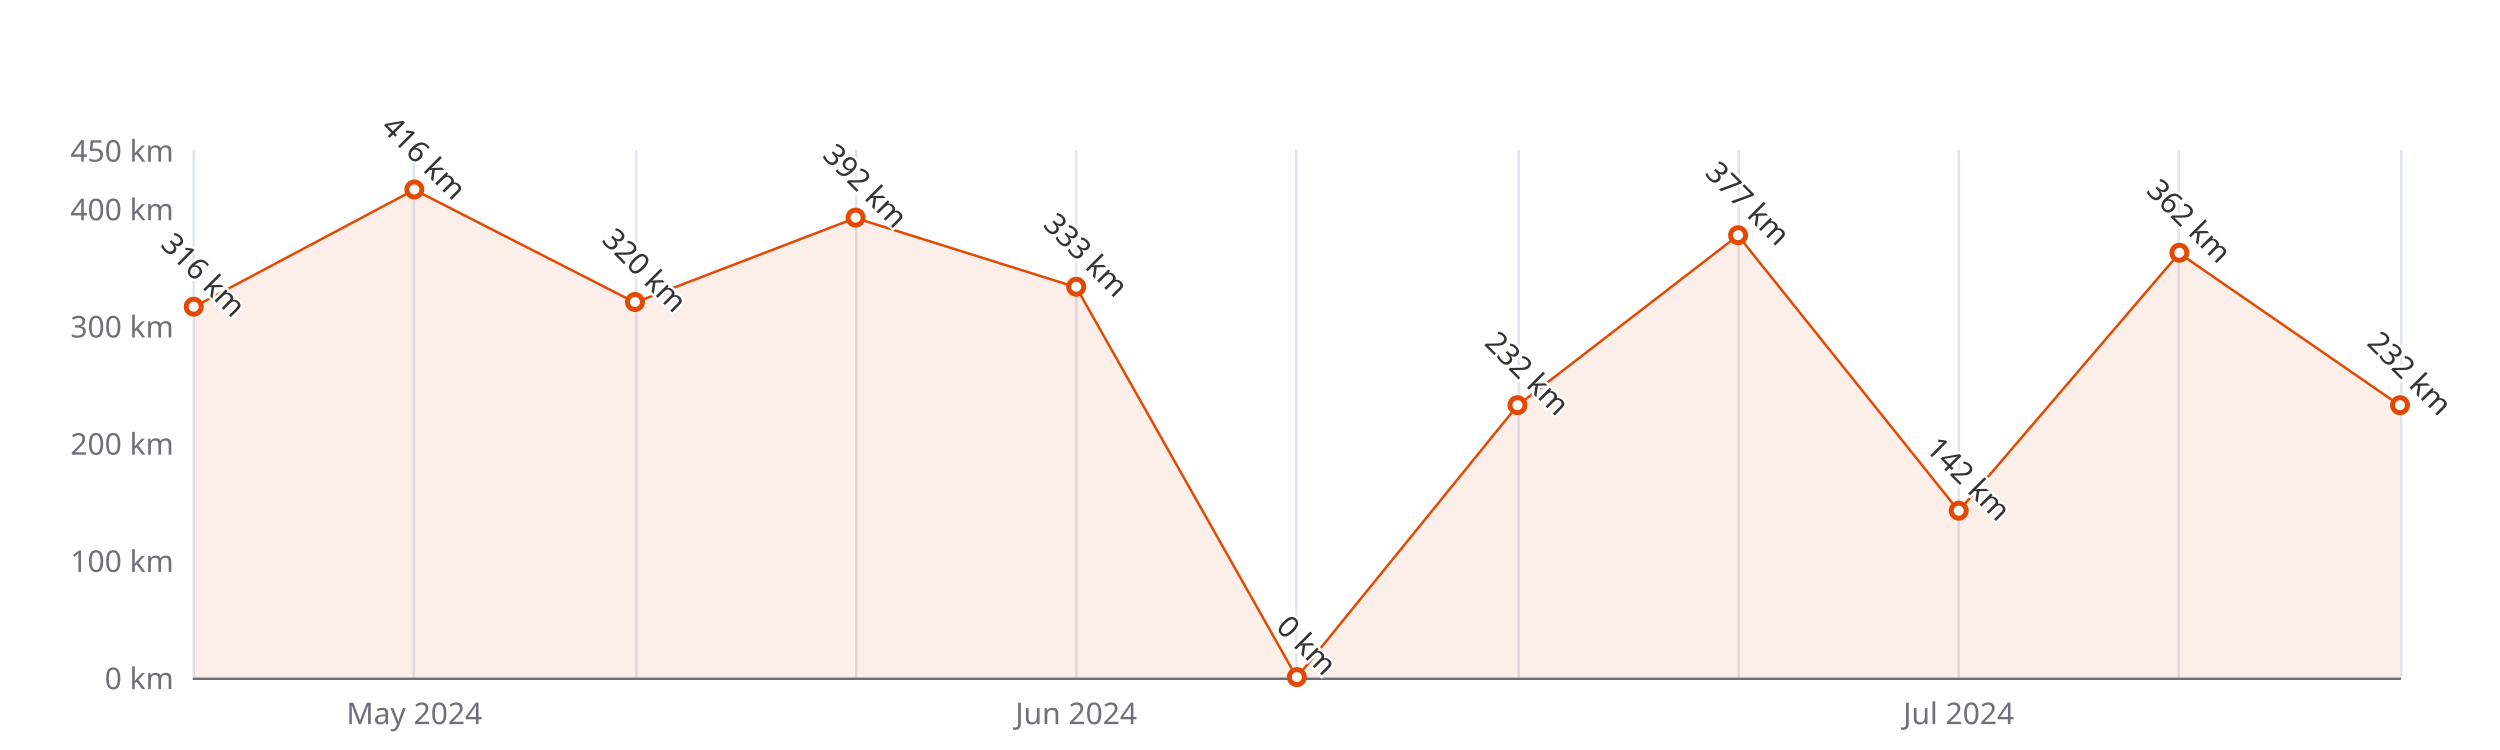
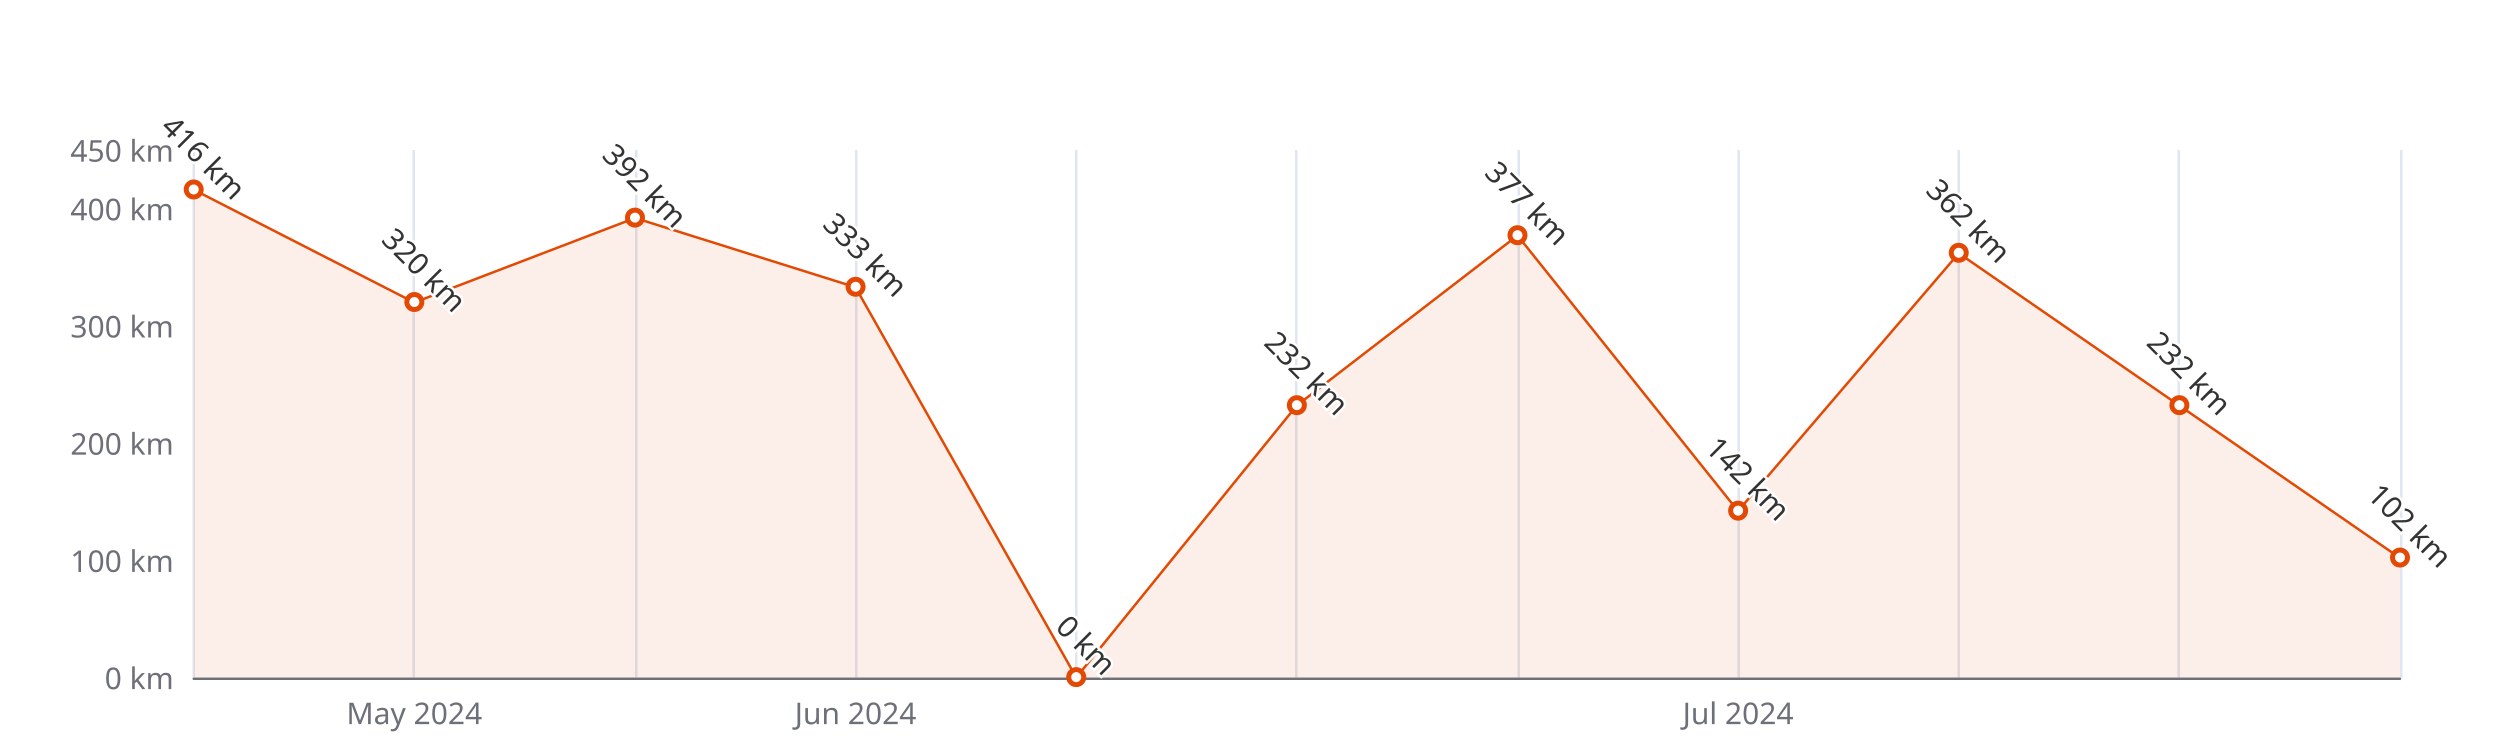
<svg xmlns="http://www.w3.org/2000/svg" width="1000" height="300" version="1.1" baseProfile="full" viewBox="0 0 1000 300">
  <rect width="1000" height="300" x="0" y="0" id="0" fill="#ffffff" />
  <path d="M77.5 60L77.5 271" fill="none" stroke="#E0E6F1" />
  <path d="M165.5 60L165.5 271" fill="none" stroke="#E0E6F1" />
  <path d="M254.5 60L254.5 271" fill="none" stroke="#E0E6F1" />
  <path d="M342.5 60L342.5 271" fill="none" stroke="#E0E6F1" />
  <path d="M430.5 60L430.5 271" fill="none" stroke="#E0E6F1" />
  <path d="M518.5 60L518.5 271" fill="none" stroke="#E0E6F1" />
  <path d="M607.5 60L607.5 271" fill="none" stroke="#E0E6F1" />
  <path d="M695.5 60L695.5 271" fill="none" stroke="#E0E6F1" />
  <path d="M783.5 60L783.5 271" fill="none" stroke="#E0E6F1" />
  <path d="M871.5 60L871.5 271" fill="none" stroke="#E0E6F1" />
  <path d="M960.5 60L960.5 271" fill="none" stroke="#E0E6F1" />
  <path d="M77.5 271.5L960 271.5" fill="none" stroke="#6E7079" stroke-linecap="round" />
  <text dominant-baseline="central" text-anchor="end" style="font-size:12px;font-family:sans-serif;" xml:space="preserve" transform="translate(69.48 271)" fill="#6E7079">0 km</text>
  <text dominant-baseline="central" text-anchor="end" style="font-size:12px;font-family:sans-serif;" xml:space="preserve" transform="translate(69.48 224.1111)" fill="#6E7079">100 km</text>
  <text dominant-baseline="central" text-anchor="end" style="font-size:12px;font-family:sans-serif;" xml:space="preserve" transform="translate(69.48 177.2222)" fill="#6E7079">200 km</text>
  <text dominant-baseline="central" text-anchor="end" style="font-size:12px;font-family:sans-serif;" xml:space="preserve" transform="translate(69.48 130.3333)" fill="#6E7079">300 km</text>
  <text dominant-baseline="central" text-anchor="end" style="font-size:12px;font-family:sans-serif;" xml:space="preserve" transform="translate(69.48 83.4444)" fill="#6E7079">400 km</text>
  <text dominant-baseline="central" text-anchor="end" style="font-size:12px;font-family:sans-serif;" xml:space="preserve" transform="translate(69.48 60)" fill="#6E7079">450 km</text>
  <text dominant-baseline="central" text-anchor="middle" style="font-size:12px;font-family:sans-serif;" xml:space="preserve" y="6" transform="translate(165.732 279)" fill="#6E7079">May 2024</text>
-   <text dominant-baseline="central" text-anchor="middle" style="font-size:12px;font-family:sans-serif;" xml:space="preserve" y="6" transform="translate(430.488 279)" fill="#6E7079">Jun 2024</text>
-   <text dominant-baseline="central" text-anchor="middle" style="font-size:12px;font-family:sans-serif;" xml:space="preserve" y="6" transform="translate(783.496 279)" fill="#6E7079">Jul 2024</text>
+   <text dominant-baseline="central" text-anchor="middle" style="font-size:12px;font-family:sans-serif;" xml:space="preserve" y="6" transform="translate(342.236 279)" fill="#6E7079">Jun 2024</text>
+   <text dominant-baseline="central" text-anchor="middle" style="font-size:12px;font-family:sans-serif;" xml:space="preserve" y="6" transform="translate(695.244 279)" fill="#6E7079">Jul 2024</text>
  <g clip-path="url(#zr5-c0)">
-     <path d="M77.5 122.8L165.7 75.9L254 121L342.2 87.2L430.5 114.9L518.7 271L607 162.2L695.2 94.2L783.5 204.4L871.7 101.3L960 162.2L960 271L871.7 271L783.5 271L695.2 271L607 271L518.7 271L430.5 271L342.2 271L254 271L165.7 271L77.5 271Z" fill="rgb(227,73,2)" fill-opacity="0.09" />
-     <path d="M77.5 122.8L165.7 75.9L254 121L342.2 87.2L430.5 114.9L518.7 271L607 162.2L695.2 94.2L783.5 204.4L871.7 101.3L960 162.2" fill="none" stroke="#E34902" stroke-linejoin="bevel" />
+     <path d="M77.5 75.9L165.7 121L254 87.2L342.2 114.9L430.5 271L518.7 162.2L607 94.2L695.2 204.4L783.5 101.3L871.7 162.2L960 223.2L960 271L871.7 271L783.5 271L695.2 271L607 271L518.7 271L430.5 271L342.2 271L254 271L165.7 271L77.5 271Z" fill="rgb(227,73,2)" fill-opacity="0.09" />
+     <path d="M77.5 75.9L165.7 121L254 87.2L342.2 114.9L430.5 271L518.7 162.2L607 94.2L695.2 204.4L783.5 101.3L871.7 162.2L960 223.2" fill="none" stroke="#E34902" stroke-linejoin="bevel" />
  </g>
-   <path d="M1 0A1 1 0 1 1 1 -0.1A1 1 0 0 1 1 0" transform="matrix(3,0,0,3,77.48,122.8311)" fill="#fff" stroke="#E34902" stroke-width="0.667" />
-   <path d="M1 0A1 1 0 1 1 1 -0.1A1 1 0 0 1 1 0" transform="matrix(3,0,0,3,165.732,75.9422)" fill="#fff" stroke="#E34902" stroke-width="0.667" />
-   <path d="M1 0A1 1 0 1 1 1 -0.1A1 1 0 0 1 1 0" transform="matrix(3,0,0,3,253.984,120.9556)" fill="#fff" stroke="#E34902" stroke-width="0.667" />
-   <path d="M1 0A1 1 0 1 1 1 -0.1A1 1 0 0 1 1 0" transform="matrix(3,0,0,3,342.236,87.1956)" fill="#fff" stroke="#E34902" stroke-width="0.667" />
-   <path d="M1 0A1 1 0 1 1 1 -0.1A1 1 0 0 1 1 0" transform="matrix(3,0,0,3,430.488,114.86)" fill="#fff" stroke="#E34902" stroke-width="0.667" />
-   <path d="M1 0A1 1 0 1 1 1 -0.1A1 1 0 0 1 1 0" transform="matrix(3,0,0,3,518.74,271)" fill="#fff" stroke="#E34902" stroke-width="0.667" />
-   <path d="M1 0A1 1 0 1 1 1 -0.1A1 1 0 0 1 1 0" transform="matrix(3,0,0,3,606.992,162.2178)" fill="#fff" stroke="#E34902" stroke-width="0.667" />
-   <path d="M1 0A1 1 0 1 1 1 -0.1A1 1 0 0 1 1 0" transform="matrix(3,0,0,3,695.244,94.2289)" fill="#fff" stroke="#E34902" stroke-width="0.667" />
-   <path d="M1 0A1 1 0 1 1 1 -0.1A1 1 0 0 1 1 0" transform="matrix(3,0,0,3,783.496,204.4178)" fill="#fff" stroke="#E34902" stroke-width="0.667" />
-   <path d="M1 0A1 1 0 1 1 1 -0.1A1 1 0 0 1 1 0" transform="matrix(3,0,0,3,871.748,101.2622)" fill="#fff" stroke="#E34902" stroke-width="0.667" />
-   <path d="M1 0A1 1 0 1 1 1 -0.1A1 1 0 0 1 1 0" transform="matrix(3,0,0,3,960,162.2178)" fill="#fff" stroke="#E34902" stroke-width="0.667" />
-   <text dominant-baseline="central" text-anchor="middle" style="font-size:12px;font-family:sans-serif;" xml:space="preserve" y="-6" transform="matrix(0.707,0.707,-0.707,0.707,77.48,113.8311)" fill="#333" stroke="rgb(255,255,255)" stroke-width="2" paint-order="stroke" stroke-miterlimit="2">316 km</text>
-   <text dominant-baseline="central" text-anchor="middle" style="font-size:12px;font-family:sans-serif;" xml:space="preserve" y="-6" transform="matrix(0.707,0.707,-0.707,0.707,165.732,66.9422)" fill="#333" stroke="rgb(255,255,255)" stroke-width="2" paint-order="stroke" stroke-miterlimit="2">416 km</text>
-   <text dominant-baseline="central" text-anchor="middle" style="font-size:12px;font-family:sans-serif;" xml:space="preserve" y="-6" transform="matrix(0.707,0.707,-0.707,0.707,253.984,111.9556)" fill="#333" stroke="rgb(255,255,255)" stroke-width="2" paint-order="stroke" stroke-miterlimit="2">320 km</text>
-   <text dominant-baseline="central" text-anchor="middle" style="font-size:12px;font-family:sans-serif;" xml:space="preserve" y="-6" transform="matrix(0.707,0.707,-0.707,0.707,342.236,78.1956)" fill="#333" stroke="rgb(255,255,255)" stroke-width="2" paint-order="stroke" stroke-miterlimit="2">392 km</text>
-   <text dominant-baseline="central" text-anchor="middle" style="font-size:12px;font-family:sans-serif;" xml:space="preserve" y="-6" transform="matrix(0.707,0.707,-0.707,0.707,430.488,105.86)" fill="#333" stroke="rgb(255,255,255)" stroke-width="2" paint-order="stroke" stroke-miterlimit="2">333 km</text>
-   <text dominant-baseline="central" text-anchor="middle" style="font-size:12px;font-family:sans-serif;" xml:space="preserve" y="-6" transform="matrix(0.707,0.707,-0.707,0.707,518.74,262)" fill="#333" stroke="rgb(255,255,255)" stroke-width="2" paint-order="stroke" stroke-miterlimit="2">0 km</text>
-   <text dominant-baseline="central" text-anchor="middle" style="font-size:12px;font-family:sans-serif;" xml:space="preserve" y="-6" transform="matrix(0.707,0.707,-0.707,0.707,606.992,153.2178)" fill="#333" stroke="rgb(255,255,255)" stroke-width="2" paint-order="stroke" stroke-miterlimit="2">232 km</text>
-   <text dominant-baseline="central" text-anchor="middle" style="font-size:12px;font-family:sans-serif;" xml:space="preserve" y="-6" transform="matrix(0.707,0.707,-0.707,0.707,695.244,85.2289)" fill="#333" stroke="rgb(255,255,255)" stroke-width="2" paint-order="stroke" stroke-miterlimit="2">377 km</text>
-   <text dominant-baseline="central" text-anchor="middle" style="font-size:12px;font-family:sans-serif;" xml:space="preserve" y="-6" transform="matrix(0.707,0.707,-0.707,0.707,783.496,195.4178)" fill="#333" stroke="rgb(255,255,255)" stroke-width="2" paint-order="stroke" stroke-miterlimit="2">142 km</text>
-   <text dominant-baseline="central" text-anchor="middle" style="font-size:12px;font-family:sans-serif;" xml:space="preserve" y="-6" transform="matrix(0.707,0.707,-0.707,0.707,871.748,92.2622)" fill="#333" stroke="rgb(255,255,255)" stroke-width="2" paint-order="stroke" stroke-miterlimit="2">362 km</text>
-   <text dominant-baseline="central" text-anchor="middle" style="font-size:12px;font-family:sans-serif;" xml:space="preserve" y="-6" transform="matrix(0.707,0.707,-0.707,0.707,960,153.2178)" fill="#333" stroke="rgb(255,255,255)" stroke-width="2" paint-order="stroke" stroke-miterlimit="2">232 km</text>
+   <path d="M1 0A1 1 0 1 1 1 -0.1A1 1 0 0 1 1 0" transform="matrix(3,0,0,3,77.48,75.9422)" fill="#fff" stroke="#E34902" stroke-width="0.667" />
+   <path d="M1 0A1 1 0 1 1 1 -0.1A1 1 0 0 1 1 0" transform="matrix(3,0,0,3,165.732,120.9556)" fill="#fff" stroke="#E34902" stroke-width="0.667" />
+   <path d="M1 0A1 1 0 1 1 1 -0.1A1 1 0 0 1 1 0" transform="matrix(3,0,0,3,253.984,87.1956)" fill="#fff" stroke="#E34902" stroke-width="0.667" />
+   <path d="M1 0A1 1 0 1 1 1 -0.1A1 1 0 0 1 1 0" transform="matrix(3,0,0,3,342.236,114.86)" fill="#fff" stroke="#E34902" stroke-width="0.667" />
+   <path d="M1 0A1 1 0 1 1 1 -0.1A1 1 0 0 1 1 0" transform="matrix(3,0,0,3,430.488,271)" fill="#fff" stroke="#E34902" stroke-width="0.667" />
+   <path d="M1 0A1 1 0 1 1 1 -0.1A1 1 0 0 1 1 0" transform="matrix(3,0,0,3,518.74,162.2178)" fill="#fff" stroke="#E34902" stroke-width="0.667" />
+   <path d="M1 0A1 1 0 1 1 1 -0.1A1 1 0 0 1 1 0" transform="matrix(3,0,0,3,606.992,94.2289)" fill="#fff" stroke="#E34902" stroke-width="0.667" />
+   <path d="M1 0A1 1 0 1 1 1 -0.1A1 1 0 0 1 1 0" transform="matrix(3,0,0,3,695.244,204.4178)" fill="#fff" stroke="#E34902" stroke-width="0.667" />
+   <path d="M1 0A1 1 0 1 1 1 -0.1A1 1 0 0 1 1 0" transform="matrix(3,0,0,3,783.496,101.2622)" fill="#fff" stroke="#E34902" stroke-width="0.667" />
+   <path d="M1 0A1 1 0 1 1 1 -0.1A1 1 0 0 1 1 0" transform="matrix(3,0,0,3,871.748,162.2178)" fill="#fff" stroke="#E34902" stroke-width="0.667" />
+   <path d="M1 0A1 1 0 1 1 1 -0.1A1 1 0 0 1 1 0" transform="matrix(3,0,0,3,960,223.1733)" fill="#fff" stroke="#E34902" stroke-width="0.667" />
+   <text dominant-baseline="central" text-anchor="middle" style="font-size:12px;font-family:sans-serif;" xml:space="preserve" y="-6" transform="matrix(0.707,0.707,-0.707,0.707,77.48,66.9422)" fill="#333" stroke="rgb(255,255,255)" stroke-width="2" paint-order="stroke" stroke-miterlimit="2">416 km</text>
+   <text dominant-baseline="central" text-anchor="middle" style="font-size:12px;font-family:sans-serif;" xml:space="preserve" y="-6" transform="matrix(0.707,0.707,-0.707,0.707,165.732,111.9556)" fill="#333" stroke="rgb(255,255,255)" stroke-width="2" paint-order="stroke" stroke-miterlimit="2">320 km</text>
+   <text dominant-baseline="central" text-anchor="middle" style="font-size:12px;font-family:sans-serif;" xml:space="preserve" y="-6" transform="matrix(0.707,0.707,-0.707,0.707,253.984,78.1956)" fill="#333" stroke="rgb(255,255,255)" stroke-width="2" paint-order="stroke" stroke-miterlimit="2">392 km</text>
+   <text dominant-baseline="central" text-anchor="middle" style="font-size:12px;font-family:sans-serif;" xml:space="preserve" y="-6" transform="matrix(0.707,0.707,-0.707,0.707,342.236,105.86)" fill="#333" stroke="rgb(255,255,255)" stroke-width="2" paint-order="stroke" stroke-miterlimit="2">333 km</text>
+   <text dominant-baseline="central" text-anchor="middle" style="font-size:12px;font-family:sans-serif;" xml:space="preserve" y="-6" transform="matrix(0.707,0.707,-0.707,0.707,430.488,262)" fill="#333" stroke="rgb(255,255,255)" stroke-width="2" paint-order="stroke" stroke-miterlimit="2">0 km</text>
+   <text dominant-baseline="central" text-anchor="middle" style="font-size:12px;font-family:sans-serif;" xml:space="preserve" y="-6" transform="matrix(0.707,0.707,-0.707,0.707,518.74,153.2178)" fill="#333" stroke="rgb(255,255,255)" stroke-width="2" paint-order="stroke" stroke-miterlimit="2">232 km</text>
+   <text dominant-baseline="central" text-anchor="middle" style="font-size:12px;font-family:sans-serif;" xml:space="preserve" y="-6" transform="matrix(0.707,0.707,-0.707,0.707,606.992,85.2289)" fill="#333" stroke="rgb(255,255,255)" stroke-width="2" paint-order="stroke" stroke-miterlimit="2">377 km</text>
+   <text dominant-baseline="central" text-anchor="middle" style="font-size:12px;font-family:sans-serif;" xml:space="preserve" y="-6" transform="matrix(0.707,0.707,-0.707,0.707,695.244,195.4178)" fill="#333" stroke="rgb(255,255,255)" stroke-width="2" paint-order="stroke" stroke-miterlimit="2">142 km</text>
+   <text dominant-baseline="central" text-anchor="middle" style="font-size:12px;font-family:sans-serif;" xml:space="preserve" y="-6" transform="matrix(0.707,0.707,-0.707,0.707,783.496,92.2622)" fill="#333" stroke="rgb(255,255,255)" stroke-width="2" paint-order="stroke" stroke-miterlimit="2">362 km</text>
+   <text dominant-baseline="central" text-anchor="middle" style="font-size:12px;font-family:sans-serif;" xml:space="preserve" y="-6" transform="matrix(0.707,0.707,-0.707,0.707,871.748,153.2178)" fill="#333" stroke="rgb(255,255,255)" stroke-width="2" paint-order="stroke" stroke-miterlimit="2">232 km</text>
+   <text dominant-baseline="central" text-anchor="middle" style="font-size:12px;font-family:sans-serif;" xml:space="preserve" y="-6" transform="matrix(0.707,0.707,-0.707,0.707,960,214.1733)" fill="#333" stroke="rgb(255,255,255)" stroke-width="2" paint-order="stroke" stroke-miterlimit="2">102 km</text>
  <defs>
    <clipPath id="zr5-c0">
      <path d="M76 59.5l884 0l0 212l-884 0Z" fill="#000" />
    </clipPath>
  </defs>
</svg>
